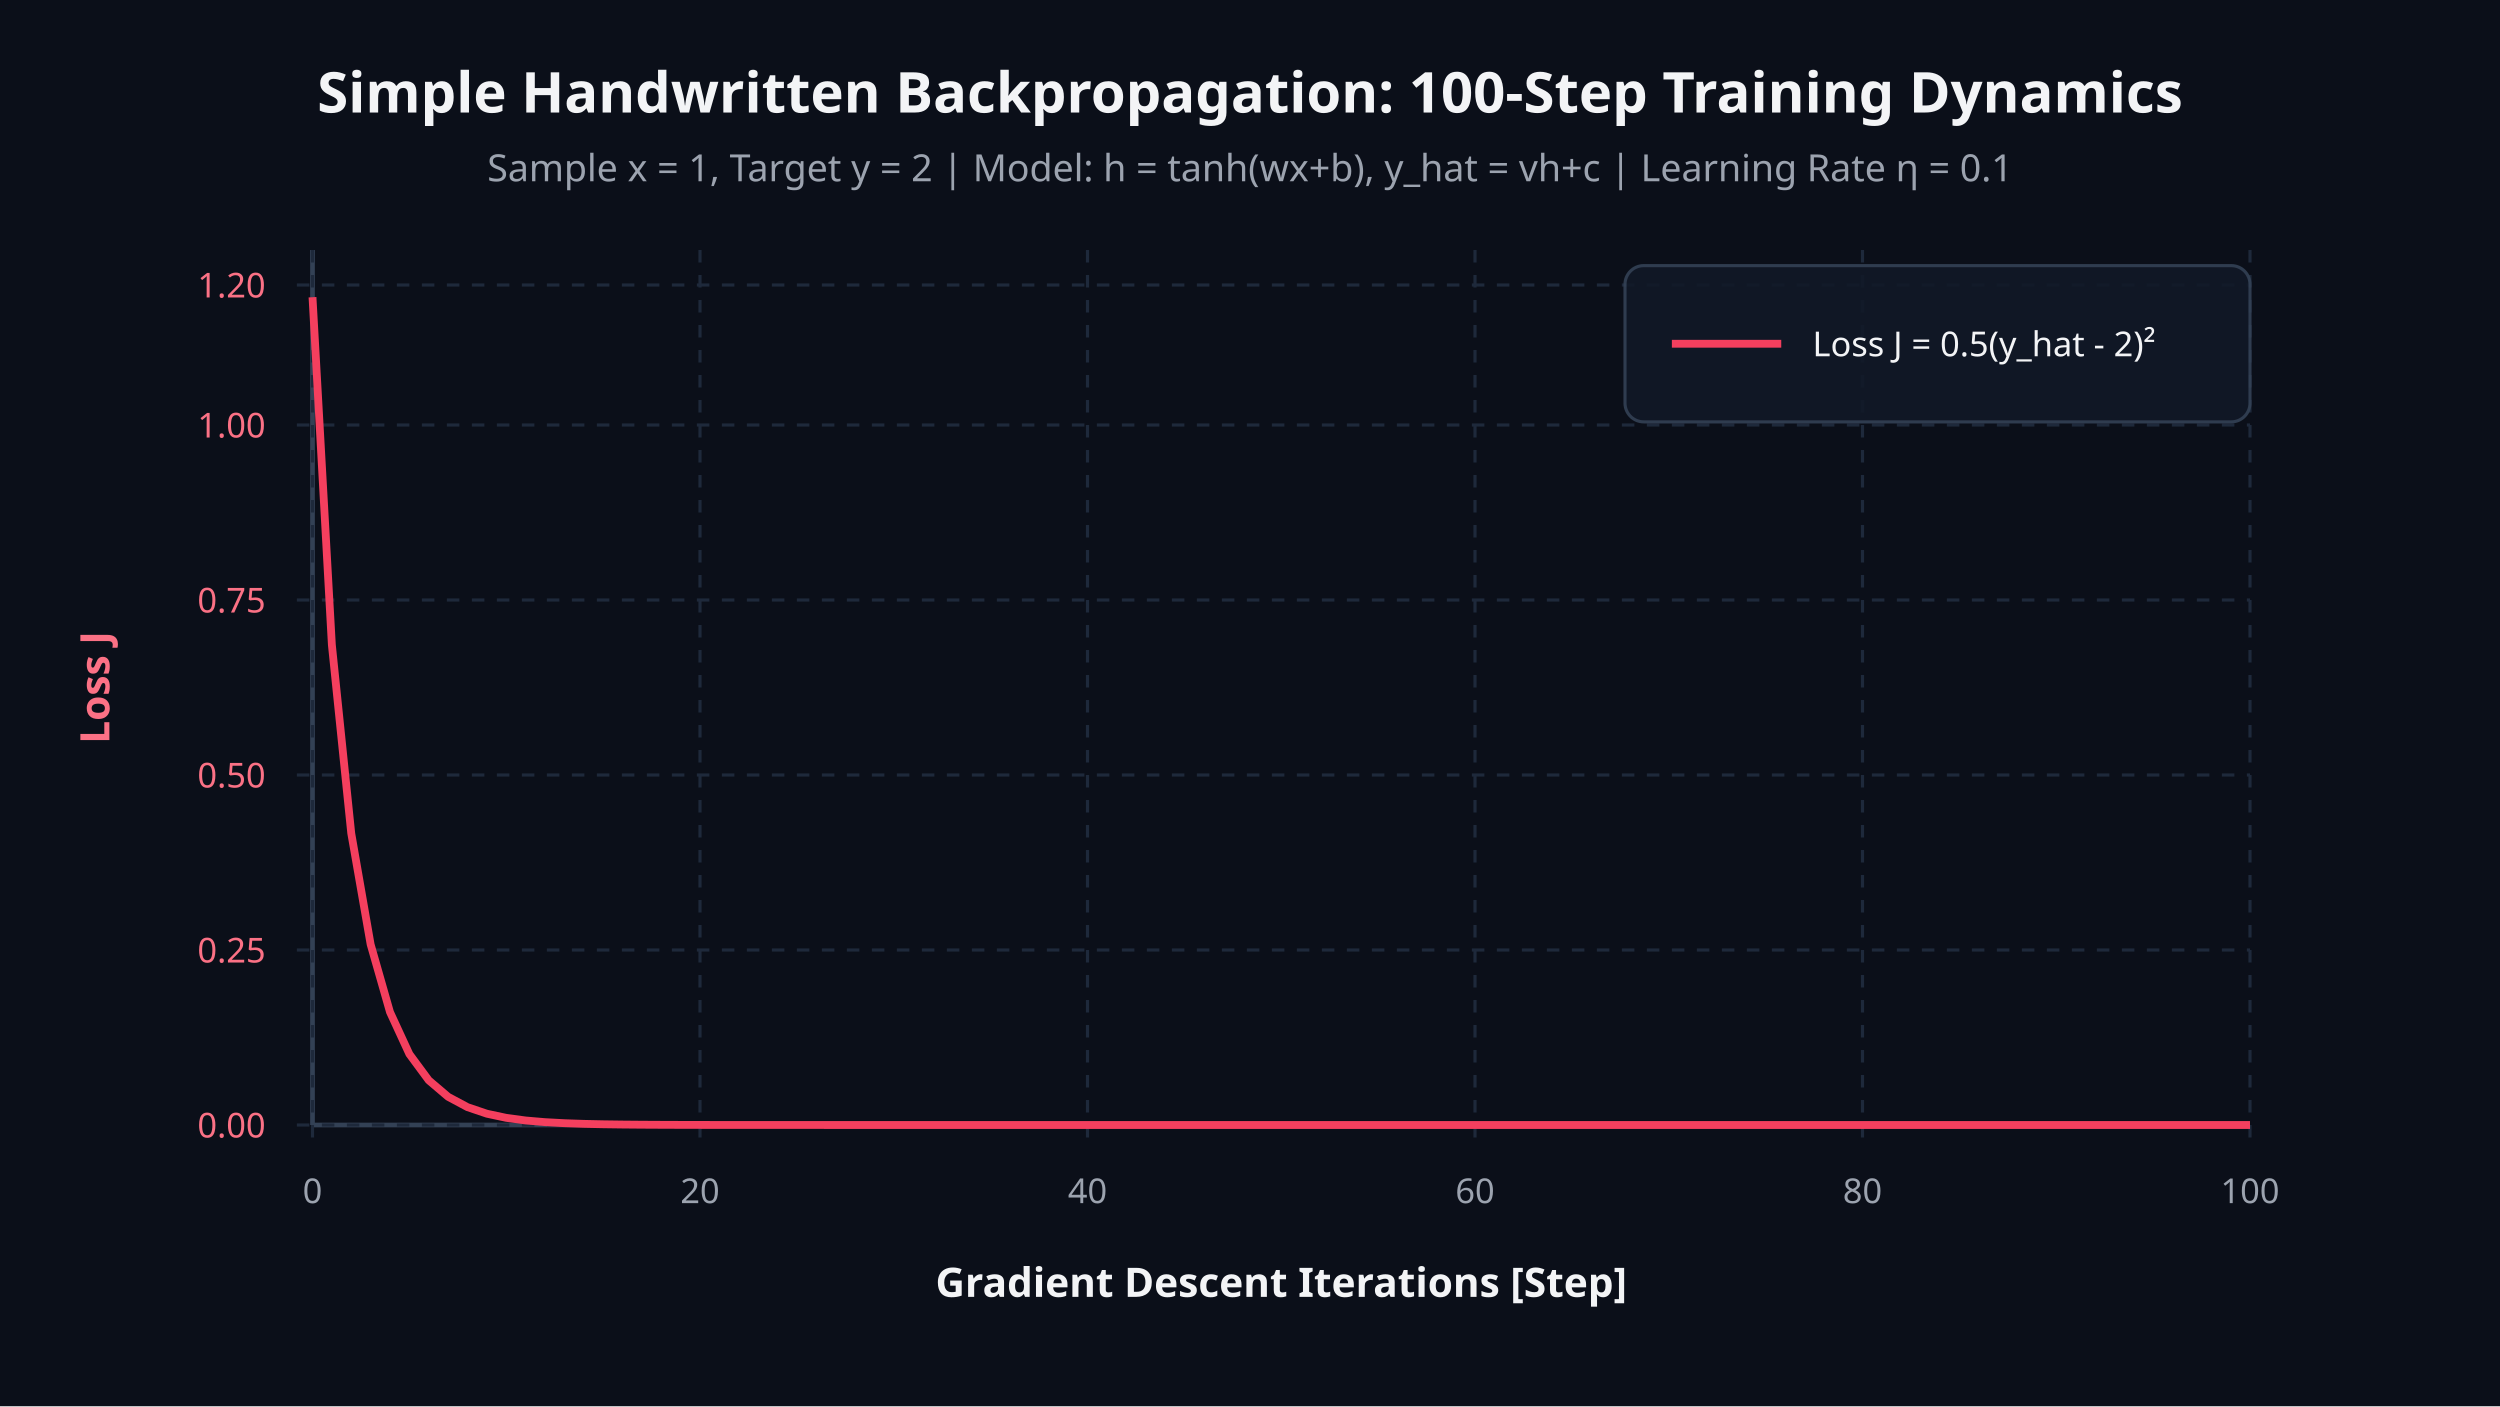
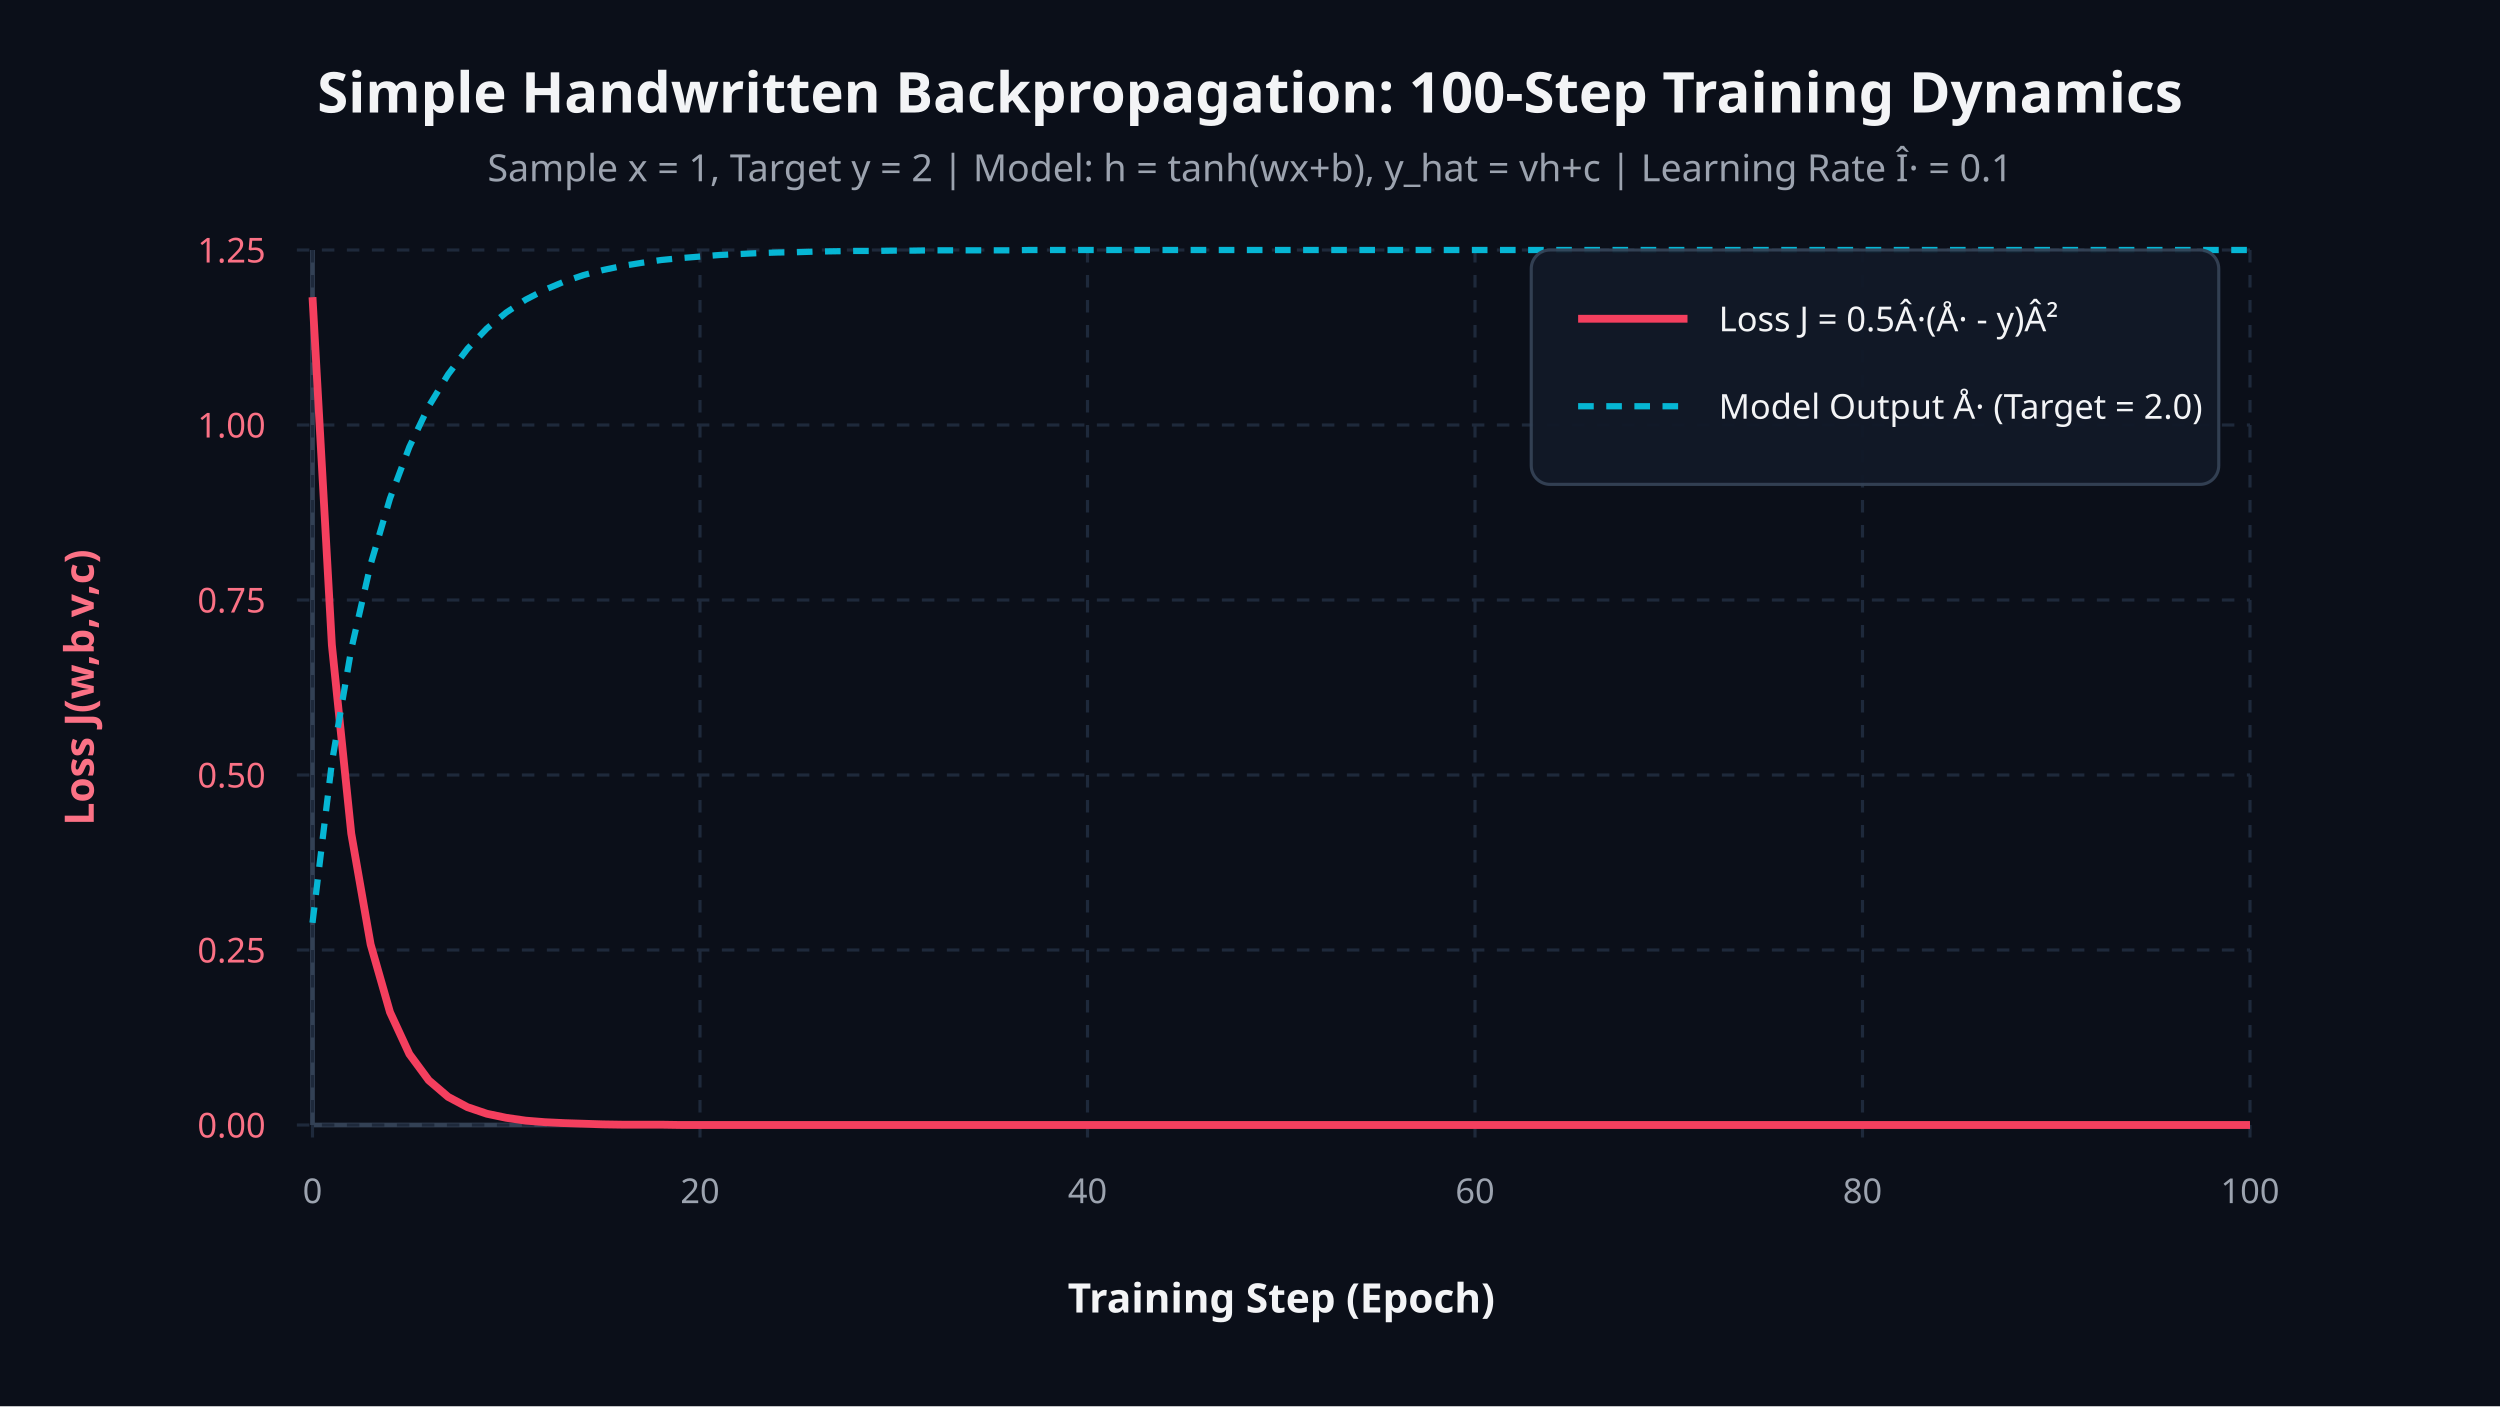
<svg xmlns="http://www.w3.org/2000/svg" viewBox="0 0 800 450" width="800" height="450">
  <rect width="100%" height="100%" fill="#0b0f19" />
  <text x="400" y="36" fill="#f3f4f6" font-family="system-ui, sans-serif" font-size="18" font-weight="bold" text-anchor="middle">Simple Handwritten Backpropagation: 100-Step Training Dynamics</text>
-   <text x="400" y="58" fill="#9ca3af" font-family="system-ui, sans-serif" font-size="12" text-anchor="middle">Sample x = 1, Target y = 2 | Model: h = tanh(wx+b), y_hat = vh+c | Learning Rate η = 0.1</text>
+   <text x="400" y="58" fill="#9ca3af" font-family="system-ui, sans-serif" font-size="12" text-anchor="middle">Sample x = 1, Target y = 2 | Model: h = tanh(wx+b), y_hat = vh+c | Learning Rate Î· = 0.1</text>
  <line x1="100" y1="360" x2="720" y2="360" stroke="#334155" stroke-width="1.5" />
  <line x1="100" y1="80" x2="100" y2="360" stroke="#334155" stroke-width="1.5" />
  <line x1="100" y1="80" x2="100" y2="365" stroke="#1e293b" stroke-dasharray="4,4" />
  <text x="100" y="385" fill="#9ca3af" font-family="system-ui, sans-serif" font-size="11" text-anchor="middle">0</text>
  <line x1="224" y1="80" x2="224" y2="365" stroke="#1e293b" stroke-dasharray="4,4" />
  <text x="224" y="385" fill="#9ca3af" font-family="system-ui, sans-serif" font-size="11" text-anchor="middle">20</text>
  <line x1="348" y1="80" x2="348" y2="365" stroke="#1e293b" stroke-dasharray="4,4" />
  <text x="348" y="385" fill="#9ca3af" font-family="system-ui, sans-serif" font-size="11" text-anchor="middle">40</text>
  <line x1="472" y1="80" x2="472" y2="365" stroke="#1e293b" stroke-dasharray="4,4" />
  <text x="472" y="385" fill="#9ca3af" font-family="system-ui, sans-serif" font-size="11" text-anchor="middle">60</text>
  <line x1="596" y1="80" x2="596" y2="365" stroke="#1e293b" stroke-dasharray="4,4" />
  <text x="596" y="385" fill="#9ca3af" font-family="system-ui, sans-serif" font-size="11" text-anchor="middle">80</text>
  <line x1="720" y1="80" x2="720" y2="365" stroke="#1e293b" stroke-dasharray="4,4" />
  <text x="720" y="385" fill="#9ca3af" font-family="system-ui, sans-serif" font-size="11" text-anchor="middle">100</text>
  <line x1="95" y1="360" x2="720" y2="360" stroke="#1e293b" stroke-dasharray="4,4" />
  <text x="85" y="364" fill="#fb7185" font-family="system-ui, sans-serif" font-size="11" text-anchor="end">0.00</text>
  <line x1="95" y1="304" x2="720" y2="304" stroke="#1e293b" stroke-dasharray="4,4" />
  <text x="85" y="308" fill="#fb7185" font-family="system-ui, sans-serif" font-size="11" text-anchor="end">0.25</text>
  <line x1="95" y1="248" x2="720" y2="248" stroke="#1e293b" stroke-dasharray="4,4" />
  <text x="85" y="252" fill="#fb7185" font-family="system-ui, sans-serif" font-size="11" text-anchor="end">0.50</text>
  <line x1="95" y1="192" x2="720" y2="192" stroke="#1e293b" stroke-dasharray="4,4" />
  <text x="85" y="196" fill="#fb7185" font-family="system-ui, sans-serif" font-size="11" text-anchor="end">0.75</text>
  <line x1="95" y1="136" x2="720" y2="136" stroke="#1e293b" stroke-dasharray="4,4" />
  <text x="85" y="140" fill="#fb7185" font-family="system-ui, sans-serif" font-size="11" text-anchor="end">1.00</text>
-   <line x1="95" y1="91.2" x2="720" y2="91.2" stroke="#1e293b" stroke-dasharray="4,4" />
-   <text x="85" y="95.2" fill="#fb7185" font-family="system-ui, sans-serif" font-size="11" text-anchor="end">1.20</text>
-   <text x="410" y="415" fill="#f3f4f6" font-family="system-ui, sans-serif" font-size="13" font-weight="600" text-anchor="middle">Gradient Descent Iterations [Step]</text>
-   <text x="35" y="220" fill="#fb7185" font-family="system-ui, sans-serif" font-size="13" font-weight="600" text-anchor="middle" transform="rotate(-90 35 220)">Loss J</text>
-   <path d="M 100 95.111 L 106.2 206.387 L 112.4 266.664 L 118.6 302.197 L 124.8 323.871 L 131 337.304 L 137.2 345.699 L 143.4 350.971 L 149.6 354.292 L 155.8 356.388 L 162 357.713 L 168.2 358.551 L 174.4 359.082 L 180.6 359.418 L 186.8 359.631 L 193 359.766 L 199.2 359.851 L 205.4 359.906 L 211.6 359.94 L 217.8 359.962 L 224 359.976 L 230.2 359.985 L 236.4 359.99 L 242.6 359.994 L 248.8 359.996 L 255 359.998 L 261.2 359.998 L 267.4 359.999 L 273.6 359.999 L 279.8 360 L 286 360 L 292.2 360 L 298.4 360 L 304.6 360 L 310.8 360 L 317 360 L 323.2 360 L 329.4 360 L 335.6 360 L 341.8 360 L 348 360 L 354.2 360 L 360.4 360 L 366.6 360 L 372.8 360 L 379 360 L 385.2 360 L 391.4 360 L 397.6 360 L 403.8 360 L 410 360 L 416.2 360 L 422.4 360 L 428.6 360 L 434.8 360 L 441 360 L 447.2 360 L 453.4 360 L 459.6 360 L 465.8 360 L 472 360 L 478.2 360 L 484.4 360 L 490.6 360 L 496.8 360 L 503 360 L 509.2 360 L 515.4 360 L 521.6 360 L 527.8 360 L 534 360 L 540.2 360 L 546.4 360 L 552.6 360 L 558.8 360 L 565 360 L 571.2 360 L 577.4 360 L 583.6 360 L 589.8 360 L 596 360 L 602.2 360 L 608.4 360 L 614.6 360 L 620.8 360 L 627 360 L 633.2 360 L 639.4 360 L 645.6 360 L 651.8 360 L 658 360 L 664.2 360 L 670.4 360 L 676.6 360 L 682.8 360 L 689 360 L 695.2 360 L 701.4 360 L 707.6 360 L 713.8 360 L 720 360" fill="none" stroke="#f43f5e" stroke-width="2.5" />
-   <rect x="520" y="85" width="200" height="50" rx="6" fill="#111827" stroke="#334155" opacity="0.9" />
-   <line x1="535" y1="110" x2="570" y2="110" stroke="#f43f5e" stroke-width="2.5" />
-   <text x="580" y="114" fill="#f3f4f6" font-family="system-ui, sans-serif" font-size="11">Loss J = 0.5(y_hat - 2)²</text>
+   <line x1="95" y1="80" x2="720" y2="80" stroke="#1e293b" stroke-dasharray="4,4" />
+   <text x="85" y="84" fill="#fb7185" font-family="system-ui, sans-serif" font-size="11" text-anchor="end">1.25</text>
+   <text x="410" y="420" fill="#f3f4f6" font-family="system-ui, sans-serif" font-size="13" font-weight="600" text-anchor="middle">Training Step (Epoch)</text>
+   <text x="30" y="220" fill="#fb7185" font-family="system-ui, sans-serif" font-size="13" font-weight="600" text-anchor="middle" transform="rotate(-90 30 220)">Loss J(w,b,v,c)</text>
+   <path d="M 100 95.1 L 106.2 206.4 L 112.4 266.7 L 118.6 302.2 L 124.8 323.9 L 131 337.3 L 137.2 345.7 L 143.4 351 L 149.6 354.3 L 155.8 356.4 L 162 357.7 L 168.2 358.6 L 174.4 359.1 L 180.6 359.4 L 186.8 359.6 L 193 359.8 L 199.2 359.9 L 205.4 359.9 L 211.6 359.9 L 217.8 360 L 224 360 L 230.2 360 L 236.4 360 L 242.6 360 L 248.8 360 L 255 360 L 261.2 360 L 267.4 360 L 273.6 360 L 279.8 360 L 286 360 L 292.2 360 L 298.4 360 L 304.6 360 L 310.8 360 L 317 360 L 323.2 360 L 329.4 360 L 335.6 360 L 341.8 360 L 348 360 L 354.2 360 L 360.4 360 L 366.6 360 L 372.8 360 L 379 360 L 385.2 360 L 391.4 360 L 397.6 360 L 403.8 360 L 410 360 L 416.2 360 L 422.4 360 L 428.6 360 L 434.8 360 L 441 360 L 447.2 360 L 453.4 360 L 459.6 360 L 465.8 360 L 472 360 L 478.2 360 L 484.4 360 L 490.6 360 L 496.8 360 L 503 360 L 509.2 360 L 515.4 360 L 521.6 360 L 527.8 360 L 534 360 L 540.2 360 L 546.4 360 L 552.6 360 L 558.8 360 L 565 360 L 571.2 360 L 577.4 360 L 583.6 360 L 589.8 360 L 596 360 L 602.2 360 L 608.4 360 L 614.6 360 L 620.8 360 L 627 360 L 633.2 360 L 639.4 360 L 645.6 360 L 651.8 360 L 658 360 L 664.2 360 L 670.4 360 L 676.6 360 L 682.8 360 L 689 360 L 695.2 360 L 701.4 360 L 707.6 360 L 713.8 360 L 720 360" fill="none" stroke="#f43f5e" stroke-width="2.5" />
+   <path d="M 100 295.3 L 106.2 244 L 112.4 207.8 L 118.6 180.6 L 124.8 159.5 L 131 143 L 137.2 130 L 143.4 119.8 L 149.6 111.6 L 155.8 105.1 L 162 100 L 168.2 95.9 L 174.4 92.7 L 180.6 90.1 L 186.8 88 L 193 86.4 L 199.2 85.1 L 205.4 84.1 L 211.6 83.2 L 217.8 82.6 L 224 82.1 L 230.2 81.6 L 236.4 81.3 L 242.6 81 L 248.8 80.8 L 255 80.7 L 261.2 80.5 L 267.4 80.4 L 273.6 80.3 L 279.8 80.3 L 286 80.2 L 292.2 80.2 L 298.4 80.1 L 304.6 80.1 L 310.8 80.1 L 317 80.1 L 323.2 80.1 L 329.4 80 L 335.6 80 L 341.8 80 L 348 80 L 354.2 80 L 360.4 80 L 366.6 80 L 372.8 80 L 379 80 L 385.2 80 L 391.4 80 L 397.6 80 L 403.8 80 L 410 80 L 416.2 80 L 422.4 80 L 428.6 80 L 434.8 80 L 441 80 L 447.2 80 L 453.4 80 L 459.6 80 L 465.8 80 L 472 80 L 478.2 80 L 484.4 80 L 490.6 80 L 496.8 80 L 503 80 L 509.2 80 L 515.4 80 L 521.6 80 L 527.8 80 L 534 80 L 540.2 80 L 546.4 80 L 552.6 80 L 558.8 80 L 565 80 L 571.2 80 L 577.4 80 L 583.6 80 L 589.8 80 L 596 80 L 602.2 80 L 608.4 80 L 614.6 80 L 620.8 80 L 627 80 L 633.2 80 L 639.4 80 L 645.6 80 L 651.8 80 L 658 80 L 664.2 80 L 670.4 80 L 676.6 80 L 682.8 80 L 689 80 L 695.2 80 L 701.4 80 L 707.6 80 L 713.8 80 L 720 80" fill="none" stroke="#06b6d4" stroke-width="2.0" stroke-dasharray="5,4" />
+   <rect x="490" y="80" width="220" height="75" rx="6" fill="#111827" stroke="#334155" opacity="0.95" />
+   <line x1="505" y1="102" x2="540" y2="102" stroke="#f43f5e" stroke-width="2.5" />
+   <text x="550" y="106" fill="#f3f4f6" font-family="system-ui, sans-serif" font-size="11">Loss J = 0.5Â·(Å· - y)Â²</text>
+   <line x1="505" y1="130" x2="540" y2="130" stroke="#06b6d4" stroke-width="2.0" stroke-dasharray="5,4" />
+   <text x="550" y="134" fill="#f3f4f6" font-family="system-ui, sans-serif" font-size="11">Model Output Å· (Target = 2.0)</text>
</svg>
